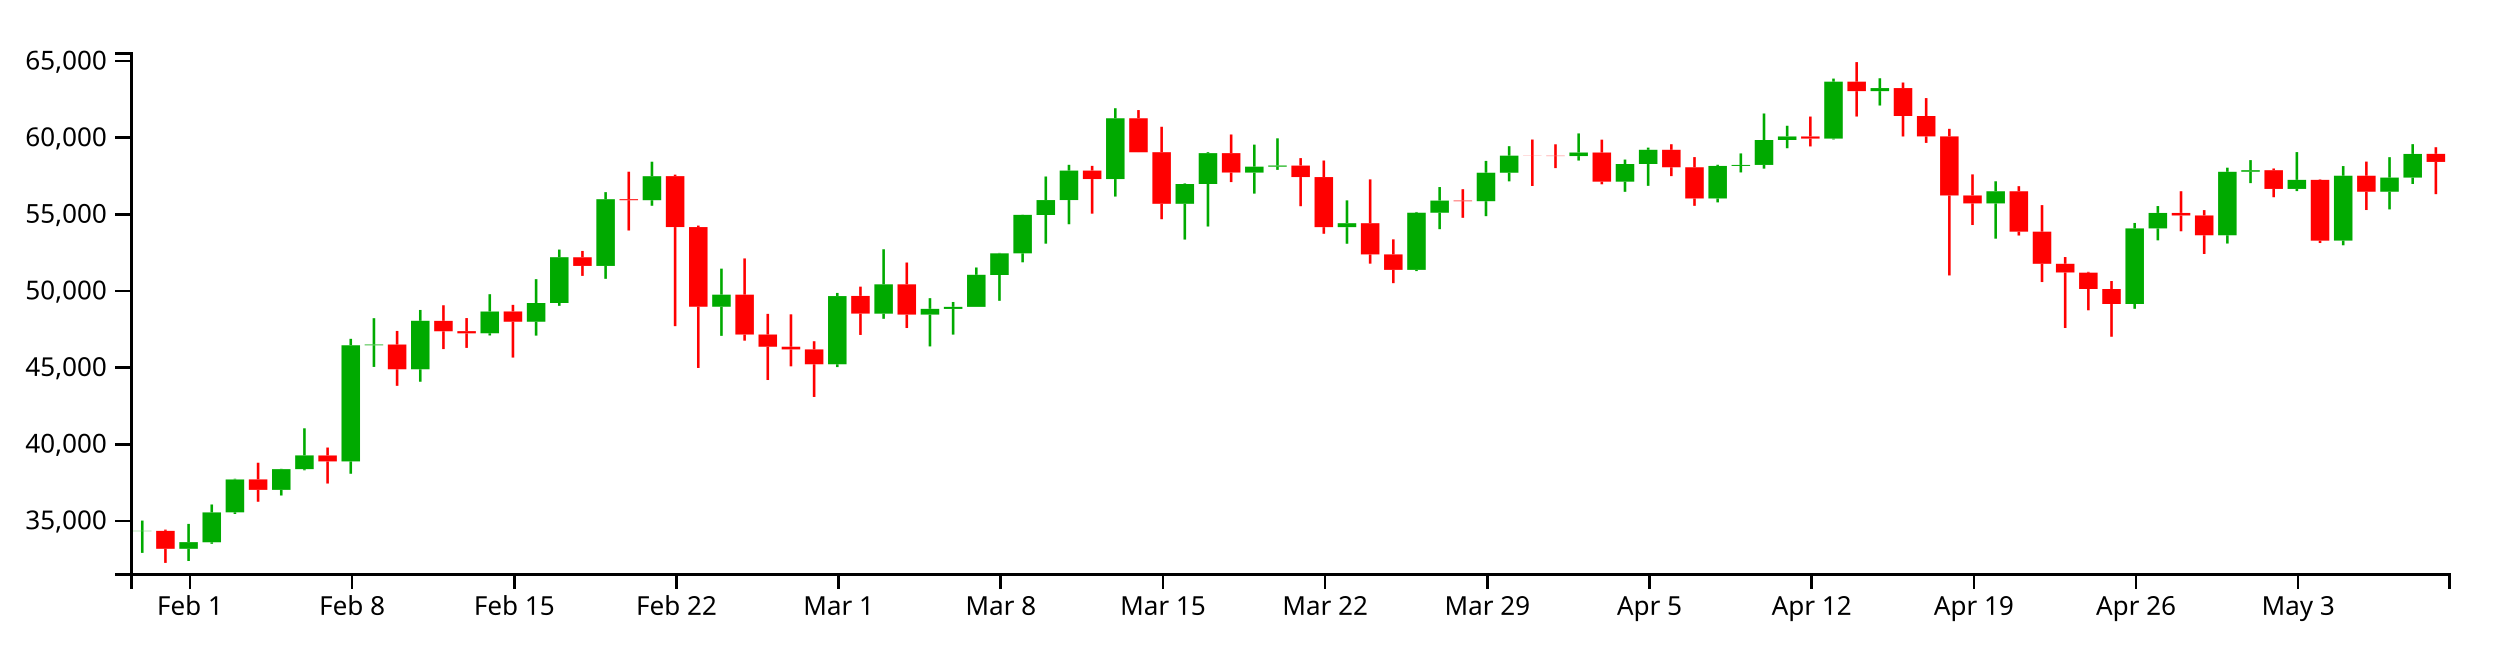
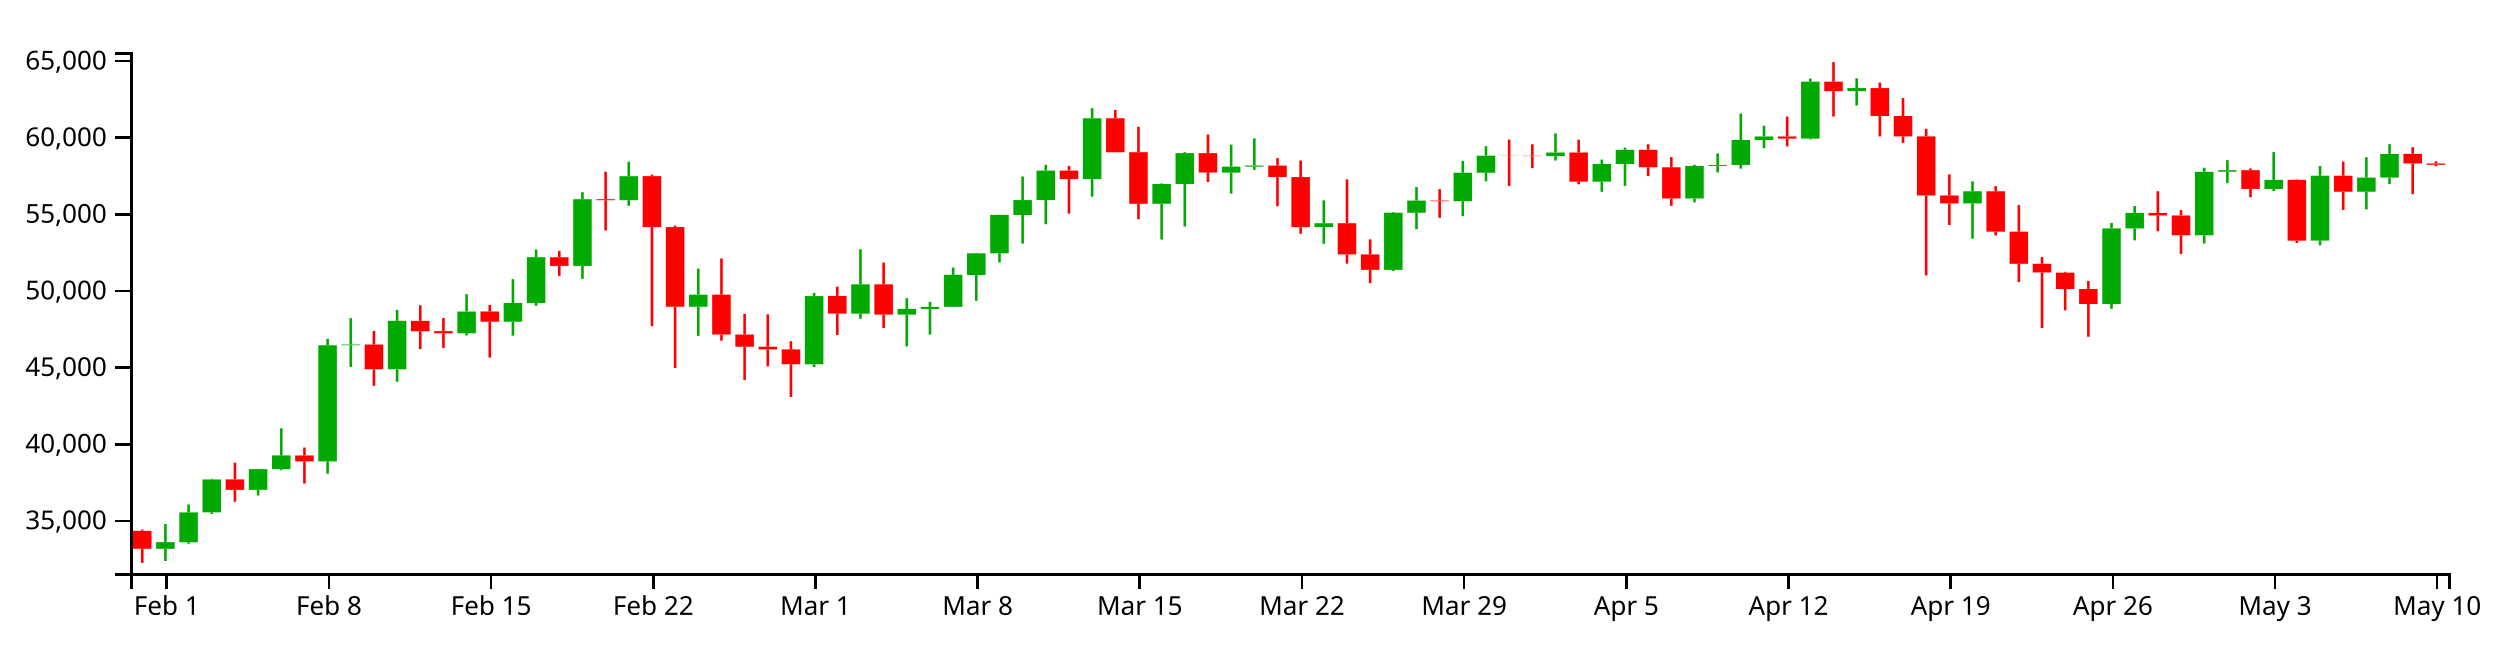
<svg xmlns="http://www.w3.org/2000/svg" version="1.1" width="960" height="250">
  <g transform="translate(50,20)">
    <style>.axis path,.axis line{fill:none;stroke:#000;shape-rendering:crispEdges;}path.candle{stroke:#000000;}path.candle.body{stroke-width:0;}path.candle.up{fill:#00AA00;stroke:#00AA00;}path.candle.down{fill:#FF0000;stroke:#FF0000;}</style>
    <g class="candlestick">
      <g class="data">
-         <path class="candle body up" d="M 1.068 183.947 l 7.117 0 L 8.185 183.849 l -7.117 0 L 1.068 183.947 M 18.86 190.733 l 7.117 0 L 25.978 188.183 l -7.117 0 L 18.86 190.733 M 27.757 188.237 l 7.117 0 L 34.874 176.768 l -7.117 0 L 27.757 188.237 M 36.653 176.73 l 7.117 0 L 43.77 164.102 l -7.117 0 L 36.653 176.73 M 54.446 168.116 l 7.117 0 L 61.563 160.151 l -7.117 0 L 54.446 168.116 M 63.343 160.157 l 7.117 0 L 70.46 154.875 l -7.117 0 L 63.343 160.157 M 81.136 157.177 l 7.117 0 L 88.253 112.58 l -7.117 0 L 81.136 157.177 M 90.032 112.58 l 7.117 0 L 97.149 112.312 l -7.117 0 L 90.032 112.58 M 107.825 121.802 l 7.117 0 L 114.942 103.197 l -7.117 0 L 107.825 121.802 M 134.514 107.979 l 7.117 0 L 141.631 99.618 l -7.117 0 L 134.514 107.979 M 152.307 103.541 l 7.117 0 L 159.424 96.348 l -7.117 0 L 152.307 103.541 M 161.204 96.348 l 7.117 0 L 168.321 78.777 l -7.117 0 L 161.204 96.348 M 178.996 82.114 l 7.117 0 L 186.114 56.498 l -7.117 0 L 178.996 82.114 M 196.789 56.879 l 7.117 0 L 203.906 47.656 l -7.117 0 L 196.789 56.879 M 223.479 97.775 l 7.117 0 L 230.596 93.155 l -7.117 0 L 223.479 97.775 M 267.961 119.881 l 7.117 0 L 275.078 93.679 l -7.117 0 L 267.961 119.881 M 285.754 100.449 l 7.117 0 L 292.871 89.194 l -7.117 0 L 285.754 100.449 M 303.547 100.816 l 7.117 0 L 310.664 98.594 l -7.117 0 L 303.547 100.816 M 312.443 98.623 l 7.117 0 L 319.56 97.827 l -7.117 0 L 312.443 98.623 M 321.339 97.827 l 7.117 0 L 328.457 85.531 l -7.117 0 L 321.339 97.827 M 330.236 85.606 l 7.117 0 L 337.353 77.273 l -7.117 0 L 330.236 85.606 M 339.132 77.273 l 7.117 0 L 346.25 62.508 l -7.117 0 L 339.132 77.273 M 348.029 62.566 l 7.117 0 L 355.146 56.818 l -7.117 0 L 348.029 62.566 M 356.925 56.818 l 7.117 0 L 364.042 45.511 l -7.117 0 L 356.925 56.818 M 374.718 48.756 l 7.117 0 L 381.835 25.415 l -7.117 0 L 374.718 48.756 M 401.407 58.267 l 7.117 0 L 408.525 50.644 l -7.117 0 L 401.407 58.267 M 410.304 50.644 l 7.117 0 L 417.421 38.804 l -7.117 0 L 410.304 50.644 M 428.097 46.289 l 7.117 0 L 435.214 44 l -7.117 0 L 428.097 46.289 M 436.993 44 l 7.117 0 L 444.11 43.574 l -7.117 0 L 436.993 44 M 463.683 67.223 l 7.117 0 L 470.8 65.707 l -7.117 0 L 463.683 67.223 M 490.372 83.637 l 7.117 0 L 497.489 61.678 l -7.117 0 L 490.372 83.637 M 499.268 61.678 l 7.117 0 L 506.385 57.02 l -7.117 0 L 499.268 61.678 M 517.061 57.253 l 7.117 0 L 524.178 46.321 l -7.117 0 L 517.061 57.253 M 525.958 46.321 l 7.117 0 L 533.075 39.783 l -7.117 0 L 525.958 46.321 M 552.647 39.937 l 7.117 0 L 559.764 38.586 l -7.117 0 L 552.647 39.937 M 570.44 49.755 l 7.117 0 L 577.557 42.987 l -7.117 0 L 570.44 49.755 M 579.336 42.987 l 7.117 0 L 586.453 37.527 l -7.117 0 L 579.336 42.987 M 606.026 56.218 l 7.117 0 L 613.143 43.72 l -7.117 0 L 606.026 56.218 M 614.922 43.72 l 7.117 0 L 622.039 43.337 l -7.117 0 L 614.922 43.72 M 623.818 43.337 l 7.117 0 L 630.936 33.766 l -7.117 0 L 623.818 43.337 M 632.715 33.766 l 7.117 0 L 639.832 32.394 l -7.117 0 L 632.715 33.766 M 650.508 33.232 l 7.117 0 L 657.625 11.372 l -7.117 0 L 650.508 33.232 M 668.301 14.993 l 7.117 0 L 675.418 13.814 l -7.117 0 L 668.301 14.993 M 712.783 58.103 l 7.117 0 L 719.9 53.444 l -7.117 0 L 712.783 58.103 M 766.162 96.741 l 7.117 0 L 773.279 67.705 l -7.117 0 L 766.162 96.741 M 775.058 67.705 l 7.117 0 L 782.175 61.758 l -7.117 0 L 775.058 67.705 M 801.747 70.331 l 7.117 0 L 808.864 45.975 l -7.117 0 L 801.747 70.331 M 810.644 45.958 l 7.117 0 L 817.761 45.351 l -7.117 0 L 810.644 45.958 M 828.437 52.542 l 7.117 0 L 835.554 49.064 l -7.117 0 L 828.437 52.542 M 846.23 72.39 l 7.117 0 L 853.347 47.494 l -7.117 0 L 846.23 72.39 M 864.022 53.628 l 7.117 0 L 871.14 48.208 l -7.117 0 L 864.022 53.628 M 872.919 48.204 l 7.117 0 L 880.036 39.104 l -7.117 0 L 872.919 48.204" />
-         <path class="candle body down" d="M 9.964 183.849 l 7.117 0 L 17.081 190.733 l -7.117 0 L 9.964 183.849 M 45.55 164.094 l 7.117 0 L 52.667 168.116 l -7.117 0 L 45.55 164.094 M 72.239 154.91 l 7.117 0 L 79.356 157.177 l -7.117 0 L 72.239 154.91 M 98.928 112.312 l 7.117 0 L 106.046 121.802 l -7.117 0 L 98.928 112.312 M 116.721 103.202 l 7.117 0 L 123.838 107.209 l -7.117 0 L 116.721 103.202 M 125.618 107.147 l 7.117 0 L 132.735 107.997 l -7.117 0 L 125.618 107.147 M 143.411 99.602 l 7.117 0 L 150.528 103.541 l -7.117 0 L 143.411 99.602 M 170.1 78.789 l 7.117 0 L 177.217 82.114 l -7.117 0 L 170.1 78.789 M 187.893 56.498 l 7.117 0 L 195.01 56.879 l -7.117 0 L 187.893 56.498 M 205.686 47.634 l 7.117 0 L 212.803 67.197 l -7.117 0 L 205.686 47.634 M 214.582 67.197 l 7.117 0 L 221.699 97.775 l -7.117 0 L 214.582 67.197 M 232.375 93.155 l 7.117 0 L 239.492 108.468 l -7.117 0 L 232.375 93.155 M 241.271 108.468 l 7.117 0 L 248.389 113.157 l -7.117 0 L 241.271 108.468 M 250.168 113.157 l 7.117 0 L 257.285 114.16 l -7.117 0 L 250.168 113.157 M 259.064 114.176 l 7.117 0 L 266.182 119.872 l -7.117 0 L 259.064 114.176 M 276.857 93.628 l 7.117 0 L 283.974 100.425 l -7.117 0 L 276.857 93.628 M 294.65 89.194 l 7.117 0 L 301.767 100.816 l -7.117 0 L 294.65 89.194 M 365.822 45.511 l 7.117 0 L 372.939 48.756 l -7.117 0 L 365.822 45.511 M 383.615 25.415 l 7.117 0 L 390.732 38.478 l -7.117 0 L 383.615 25.415 M 392.511 38.433 l 7.117 0 L 399.628 58.267 l -7.117 0 L 392.511 38.433 M 419.2 38.804 l 7.117 0 L 426.317 46.246 l -7.117 0 L 419.2 38.804 M 445.89 43.588 l 7.117 0 L 453.007 47.992 l -7.117 0 L 445.89 43.588 M 454.786 47.992 l 7.117 0 L 461.903 67.223 l -7.117 0 L 454.786 47.992 M 472.579 65.696 l 7.117 0 L 479.696 77.694 l -7.117 0 L 472.579 65.696 M 481.475 77.694 l 7.117 0 L 488.593 83.637 l -7.117 0 L 481.475 77.694 M 508.165 57.02 l 7.117 0 L 515.282 57.253 l -7.117 0 L 508.165 57.02 M 534.854 39.783 l 7.117 0 L 541.971 39.819 l -7.117 0 L 534.854 39.783 M 543.75 39.825 l 7.117 0 L 550.868 39.937 l -7.117 0 L 543.75 39.825 M 561.543 38.586 l 7.117 0 L 568.661 49.755 l -7.117 0 L 561.543 38.586 M 588.233 37.527 l 7.117 0 L 595.35 44.228 l -7.117 0 L 588.233 37.527 M 597.129 44.235 l 7.117 0 L 604.246 56.218 l -7.117 0 L 597.129 44.235 M 641.611 32.415 l 7.117 0 L 648.729 33.232 l -7.117 0 L 641.611 32.415 M 659.404 11.372 l 7.117 0 L 666.521 14.993 l -7.117 0 L 659.404 11.372 M 677.197 13.821 l 7.117 0 L 684.314 24.554 l -7.117 0 L 677.197 13.821 M 686.094 24.554 l 7.117 0 L 693.211 32.369 l -7.117 0 L 686.094 24.554 M 694.99 32.369 l 7.117 0 L 702.107 55.062 l -7.117 0 L 694.99 32.369 M 703.886 55.062 l 7.117 0 L 711.004 58.103 l -7.117 0 L 703.886 55.062 M 721.679 53.444 l 7.117 0 L 728.796 68.962 l -7.117 0 L 721.679 53.444 M 730.576 68.962 l 7.117 0 L 737.693 81.299 l -7.117 0 L 730.576 68.962 M 739.472 81.299 l 7.117 0 L 746.589 84.629 l -7.117 0 L 739.472 81.299 M 748.369 84.715 l 7.117 0 L 755.486 90.968 l -7.117 0 L 748.369 84.715 M 757.265 90.968 l 7.117 0 L 764.382 96.741 l -7.117 0 L 757.265 90.968 M 783.954 61.758 l 7.117 0 L 791.072 62.733 l -7.117 0 L 783.954 61.758 M 792.851 62.733 l 7.117 0 L 799.968 70.331 l -7.117 0 L 792.851 62.733 M 819.54 45.369 l 7.117 0 L 826.657 52.542 l -7.117 0 L 819.54 45.369 M 837.333 49.064 l 7.117 0 L 844.45 72.42 l -7.117 0 L 837.333 49.064 M 855.126 47.494 l 7.117 0 L 862.243 53.628 l -7.117 0 L 855.126 47.494 M 881.815 39.077 l 7.117 0 L 888.932 42.17 l -7.117 0 L 881.815 39.077" />
+         <path class="candle body up" d="M 9.964 190.733 l 7.117 0 L 17.081 188.183 l -7.117 0 L 9.964 190.733 M 18.86 188.237 l 7.117 0 L 25.978 176.768 l -7.117 0 L 18.86 188.237 M 27.757 176.73 l 7.117 0 L 34.874 164.102 l -7.117 0 L 27.757 176.73 M 45.55 168.116 l 7.117 0 L 52.667 160.151 l -7.117 0 L 45.55 168.116 M 54.446 160.157 l 7.117 0 L 61.563 154.875 l -7.117 0 L 54.446 160.157 M 72.239 157.177 l 7.117 0 L 79.356 112.58 l -7.117 0 L 72.239 157.177 M 81.136 112.58 l 7.117 0 L 88.253 112.312 l -7.117 0 L 81.136 112.58 M 98.928 121.802 l 7.117 0 L 106.046 103.197 l -7.117 0 L 98.928 121.802 M 125.618 107.979 l 7.117 0 L 132.735 99.618 l -7.117 0 L 125.618 107.979 M 143.411 103.541 l 7.117 0 L 150.528 96.348 l -7.117 0 L 143.411 103.541 M 152.307 96.348 l 7.117 0 L 159.424 78.777 l -7.117 0 L 152.307 96.348 M 170.1 82.114 l 7.117 0 L 177.217 56.498 l -7.117 0 L 170.1 82.114 M 187.893 56.879 l 7.117 0 L 195.01 47.656 l -7.117 0 L 187.893 56.879 M 214.582 97.775 l 7.117 0 L 221.699 93.155 l -7.117 0 L 214.582 97.775 M 259.064 119.881 l 7.117 0 L 266.182 93.679 l -7.117 0 L 259.064 119.881 M 276.857 100.449 l 7.117 0 L 283.974 89.194 l -7.117 0 L 276.857 100.449 M 294.65 100.816 l 7.117 0 L 301.767 98.594 l -7.117 0 L 294.65 100.816 M 303.547 98.623 l 7.117 0 L 310.664 97.827 l -7.117 0 L 303.547 98.623 M 312.443 97.827 l 7.117 0 L 319.56 85.531 l -7.117 0 L 312.443 97.827 M 321.339 85.606 l 7.117 0 L 328.457 77.273 l -7.117 0 L 321.339 85.606 M 330.236 77.273 l 7.117 0 L 337.353 62.508 l -7.117 0 L 330.236 77.273 M 339.132 62.566 l 7.117 0 L 346.25 56.818 l -7.117 0 L 339.132 62.566 M 348.029 56.818 l 7.117 0 L 355.146 45.511 l -7.117 0 L 348.029 56.818 M 365.822 48.756 l 7.117 0 L 372.939 25.415 l -7.117 0 L 365.822 48.756 M 392.511 58.267 l 7.117 0 L 399.628 50.644 l -7.117 0 L 392.511 58.267 M 401.407 50.644 l 7.117 0 L 408.525 38.804 l -7.117 0 L 401.407 50.644 M 419.2 46.289 l 7.117 0 L 426.317 44 l -7.117 0 L 419.2 46.289 M 428.097 44 l 7.117 0 L 435.214 43.574 l -7.117 0 L 428.097 44 M 454.786 67.223 l 7.117 0 L 461.903 65.707 l -7.117 0 L 454.786 67.223 M 481.475 83.637 l 7.117 0 L 488.593 61.678 l -7.117 0 L 481.475 83.637 M 490.372 61.678 l 7.117 0 L 497.489 57.02 l -7.117 0 L 490.372 61.678 M 508.165 57.253 l 7.117 0 L 515.282 46.321 l -7.117 0 L 508.165 57.253 M 517.061 46.321 l 7.117 0 L 524.178 39.783 l -7.117 0 L 517.061 46.321 M 543.75 39.937 l 7.117 0 L 550.868 38.586 l -7.117 0 L 543.75 39.937 M 561.543 49.755 l 7.117 0 L 568.661 42.987 l -7.117 0 L 561.543 49.755 M 570.44 42.987 l 7.117 0 L 577.557 37.527 l -7.117 0 L 570.44 42.987 M 597.129 56.218 l 7.117 0 L 604.246 43.72 l -7.117 0 L 597.129 56.218 M 606.026 43.72 l 7.117 0 L 613.143 43.337 l -7.117 0 L 606.026 43.72 M 614.922 43.337 l 7.117 0 L 622.039 33.766 l -7.117 0 L 614.922 43.337 M 623.818 33.766 l 7.117 0 L 630.936 32.394 l -7.117 0 L 623.818 33.766 M 641.611 33.232 l 7.117 0 L 648.729 11.372 l -7.117 0 L 641.611 33.232 M 659.404 14.993 l 7.117 0 L 666.521 13.814 l -7.117 0 L 659.404 14.993 M 703.886 58.103 l 7.117 0 L 711.004 53.444 l -7.117 0 L 703.886 58.103 M 757.265 96.741 l 7.117 0 L 764.382 67.705 l -7.117 0 L 757.265 96.741 M 766.162 67.705 l 7.117 0 L 773.279 61.758 l -7.117 0 L 766.162 67.705 M 792.851 70.331 l 7.117 0 L 799.968 45.975 l -7.117 0 L 792.851 70.331 M 801.747 45.958 l 7.117 0 L 808.864 45.351 l -7.117 0 L 801.747 45.958 M 819.54 52.542 l 7.117 0 L 826.657 49.064 l -7.117 0 L 819.54 52.542 M 837.333 72.39 l 7.117 0 L 844.45 47.494 l -7.117 0 L 837.333 72.39 M 855.126 53.628 l 7.117 0 L 862.243 48.208 l -7.117 0 L 855.126 53.628 M 864.022 48.204 l 7.117 0 L 871.14 39.104 l -7.117 0 L 864.022 48.204" />
+         <path class="candle body down" d="M 1.068 183.849 l 7.117 0 L 8.185 190.733 l -7.117 0 L 1.068 183.849 M 36.653 164.094 l 7.117 0 L 43.77 168.116 l -7.117 0 L 36.653 164.094 M 63.343 154.91 l 7.117 0 L 70.46 157.177 l -7.117 0 L 63.343 154.91 M 90.032 112.312 l 7.117 0 L 97.149 121.802 l -7.117 0 L 90.032 112.312 M 107.825 103.202 l 7.117 0 L 114.942 107.209 l -7.117 0 L 107.825 103.202 M 116.721 107.147 l 7.117 0 L 123.838 107.997 l -7.117 0 L 116.721 107.147 M 134.514 99.602 l 7.117 0 L 141.631 103.541 l -7.117 0 L 134.514 99.602 M 161.204 78.789 l 7.117 0 L 168.321 82.114 l -7.117 0 L 161.204 78.789 M 178.996 56.498 l 7.117 0 L 186.114 56.879 l -7.117 0 L 178.996 56.498 M 196.789 47.634 l 7.117 0 L 203.906 67.197 l -7.117 0 L 196.789 47.634 M 205.686 67.197 l 7.117 0 L 212.803 97.775 l -7.117 0 L 205.686 67.197 M 223.479 93.155 l 7.117 0 L 230.596 108.468 l -7.117 0 L 223.479 93.155 M 232.375 108.468 l 7.117 0 L 239.492 113.157 l -7.117 0 L 232.375 108.468 M 241.271 113.157 l 7.117 0 L 248.389 114.16 l -7.117 0 L 241.271 113.157 M 250.168 114.176 l 7.117 0 L 257.285 119.872 l -7.117 0 L 250.168 114.176 M 267.961 93.628 l 7.117 0 L 275.078 100.425 l -7.117 0 L 267.961 93.628 M 285.754 89.194 l 7.117 0 L 292.871 100.816 l -7.117 0 L 285.754 89.194 M 356.925 45.511 l 7.117 0 L 364.042 48.756 l -7.117 0 L 356.925 45.511 M 374.718 25.415 l 7.117 0 L 381.835 38.478 l -7.117 0 L 374.718 25.415 M 383.615 38.433 l 7.117 0 L 390.732 58.267 l -7.117 0 L 383.615 38.433 M 410.304 38.804 l 7.117 0 L 417.421 46.246 l -7.117 0 L 410.304 38.804 M 436.993 43.588 l 7.117 0 L 444.11 47.992 l -7.117 0 L 436.993 43.588 M 445.89 47.992 l 7.117 0 L 453.007 67.223 l -7.117 0 L 445.89 47.992 M 463.683 65.696 l 7.117 0 L 470.8 77.694 l -7.117 0 L 463.683 65.696 M 472.579 77.694 l 7.117 0 L 479.696 83.637 l -7.117 0 L 472.579 77.694 M 499.268 57.02 l 7.117 0 L 506.385 57.253 l -7.117 0 L 499.268 57.02 M 525.958 39.783 l 7.117 0 L 533.075 39.819 l -7.117 0 L 525.958 39.783 M 534.854 39.825 l 7.117 0 L 541.971 39.937 l -7.117 0 L 534.854 39.825 M 552.647 38.586 l 7.117 0 L 559.764 49.755 l -7.117 0 L 552.647 38.586 M 579.336 37.527 l 7.117 0 L 586.453 44.228 l -7.117 0 L 579.336 37.527 M 588.233 44.235 l 7.117 0 L 595.35 56.218 l -7.117 0 L 588.233 44.235 M 632.715 32.415 l 7.117 0 L 639.832 33.232 l -7.117 0 L 632.715 32.415 M 650.508 11.372 l 7.117 0 L 657.625 14.993 l -7.117 0 L 650.508 11.372 M 668.301 13.821 l 7.117 0 L 675.418 24.554 l -7.117 0 L 668.301 13.821 M 677.197 24.554 l 7.117 0 L 684.314 32.369 l -7.117 0 L 677.197 24.554 M 686.094 32.369 l 7.117 0 L 693.211 55.062 l -7.117 0 L 686.094 32.369 M 694.99 55.062 l 7.117 0 L 702.107 58.103 l -7.117 0 L 694.99 55.062 M 712.783 53.444 l 7.117 0 L 719.9 68.962 l -7.117 0 L 712.783 53.444 M 721.679 68.962 l 7.117 0 L 728.796 81.299 l -7.117 0 L 721.679 68.962 M 730.576 81.299 l 7.117 0 L 737.693 84.629 l -7.117 0 L 730.576 81.299 M 739.472 84.715 l 7.117 0 L 746.589 90.968 l -7.117 0 L 739.472 84.715 M 748.369 90.968 l 7.117 0 L 755.486 96.741 l -7.117 0 L 748.369 90.968 M 775.058 61.758 l 7.117 0 L 782.175 62.733 l -7.117 0 L 775.058 61.758 M 783.954 62.733 l 7.117 0 L 791.072 70.331 l -7.117 0 L 783.954 62.733 M 810.644 45.369 l 7.117 0 L 817.761 52.542 l -7.117 0 L 810.644 45.369 M 828.437 49.064 l 7.117 0 L 835.554 72.42 l -7.117 0 L 828.437 49.064 M 846.23 47.494 l 7.117 0 L 853.347 53.628 l -7.117 0 L 846.23 47.494 M 872.919 39.077 l 7.117 0 L 880.036 42.759 l -7.117 0 L 872.919 39.077 M 881.815 42.759 l 7.117 0 L 888.932 43.286 l -7.117 0 L 881.815 42.759" />
        <path class="candle body equal" />
-         <path class="candle wick up" d="M 4.626 179.906 L 4.626 183.849 M 4.626 183.947 L 4.626 192.31 M 22.419 181.175 L 22.419 188.183 M 22.419 190.733 L 22.419 195.421 M 31.315 173.72 L 31.315 176.768 M 31.315 188.237 L 31.315 188.82 M 40.212 163.844 L 40.212 164.102 M 40.212 176.73 L 40.212 177.379 M 58.005 160.034 L 58.005 160.151 M 58.005 168.116 L 58.005 170.273 M 66.901 144.468 L 66.901 154.875 M 66.901 160.157 L 66.901 160.588 M 84.694 110.111 L 84.694 112.58 M 84.694 157.177 L 84.694 161.924 M 93.591 102.181 L 93.591 112.312 M 93.591 112.58 L 93.591 120.899 M 111.383 99.023 L 111.383 103.197 M 111.383 121.802 L 111.383 126.589 M 138.073 92.971 L 138.073 99.618 M 138.073 107.979 L 138.073 108.818 M 155.866 87.194 L 155.866 96.348 M 155.866 103.541 L 155.866 108.88 M 164.762 75.84 L 164.762 78.777 M 164.762 96.348 L 164.762 97.445 M 182.555 53.779 L 182.555 56.498 M 182.555 82.114 L 182.555 87.07 M 200.348 42.1 L 200.348 47.656 M 200.348 56.879 L 200.348 59.018 M 227.037 83.159 L 227.037 93.155 M 227.037 97.775 L 227.037 108.968 M 271.519 92.485 L 271.519 93.679 M 271.519 119.881 L 271.519 120.961 M 289.312 75.715 L 289.312 89.194 M 289.312 100.449 L 289.312 102.425 M 307.105 94.492 L 307.105 98.594 M 307.105 100.816 L 307.105 113.021 M 316.002 95.957 L 316.002 97.827 M 316.002 98.623 L 316.002 108.49 M 324.898 82.717 L 324.898 85.531 M 324.898 97.827 L 324.898 97.827 M 333.794 77.111 L 333.794 77.273 M 333.794 85.606 L 333.794 95.517 M 342.691 62.446 L 342.691 62.508 M 342.691 77.273 L 342.691 80.72 M 351.587 47.779 L 351.587 56.818 M 351.587 62.566 L 351.587 73.567 M 360.484 43.293 L 360.484 45.511 M 360.484 56.818 L 360.484 66.107 M 378.277 21.557 L 378.277 25.415 M 378.277 48.756 L 378.277 55.484 M 404.966 50.423 L 404.966 50.644 M 404.966 58.267 L 404.966 72 M 413.862 38.441 L 413.862 38.804 M 413.862 50.644 L 413.862 66.985 M 431.655 35.538 L 431.655 44 M 431.655 46.289 L 431.655 54.351 M 440.552 33.114 L 440.552 43.574 M 440.552 44 L 440.552 45.234 M 467.241 56.939 L 467.241 65.707 M 467.241 67.223 L 467.241 73.597 M 493.93 61.396 L 493.93 61.678 M 493.93 83.637 L 493.93 84.102 M 502.827 51.823 L 502.827 57.02 M 502.827 61.678 L 502.827 68.007 M 520.62 41.788 L 520.62 46.321 M 520.62 57.253 L 520.62 63.005 M 529.516 36.127 L 529.516 39.783 M 529.516 46.321 L 529.516 49.64 M 556.206 31.231 L 556.206 38.586 M 556.206 39.937 L 556.206 41.654 M 573.998 41.276 L 573.998 42.987 M 573.998 49.755 L 573.998 53.661 M 582.895 36.691 L 582.895 37.527 M 582.895 42.987 L 582.895 51.368 M 609.584 43.274 L 609.584 43.72 M 609.584 56.218 L 609.584 57.71 M 618.481 38.91 L 618.481 43.337 M 618.481 43.72 L 618.481 46.212 M 627.377 23.582 L 627.377 33.766 M 627.377 43.337 L 627.377 44.764 M 636.273 28.295 L 636.273 32.394 M 636.273 33.766 L 636.273 36.924 M 654.066 10.179 L 654.066 11.372 M 654.066 33.232 L 654.066 33.554 M 671.859 10.048 L 671.859 13.814 M 671.859 14.993 L 671.859 20.522 M 716.341 49.612 L 716.341 53.444 M 716.341 58.103 L 716.341 71.655 M 769.72 65.614 L 769.72 67.705 M 769.72 96.741 L 769.72 98.584 M 778.617 59.122 L 778.617 61.758 M 778.617 67.705 L 778.617 72.291 M 805.306 44.394 L 805.306 45.975 M 805.306 70.331 L 805.306 73.52 M 814.202 41.481 L 814.202 45.351 M 814.202 45.958 L 814.202 50.318 M 831.995 38.401 L 831.995 49.064 M 831.995 52.542 L 831.995 53.385 M 849.788 43.765 L 849.788 47.494 M 849.788 72.39 L 849.788 74.185 M 867.581 40.351 L 867.581 48.208 M 867.581 53.628 L 867.581 60.407 M 876.477 35.35 L 876.477 39.104 M 876.477 48.204 L 876.477 50.649" style="stroke-width: 1px;" />
-         <path class="candle wick down" d="M 13.523 183.379 L 13.523 183.849 M 13.523 190.733 L 13.523 196.154 M 49.108 157.692 L 49.108 164.094 M 49.108 168.116 L 49.108 172.674 M 75.798 151.856 L 75.798 154.91 M 75.798 157.177 L 75.798 165.678 M 102.487 107.078 L 102.487 112.312 M 102.487 121.802 L 102.487 128.161 M 120.28 97.217 L 120.28 103.202 M 120.28 107.209 L 120.28 114.05 M 129.176 102.135 L 129.176 107.147 M 129.176 107.997 L 129.176 113.594 M 146.969 97.069 L 146.969 99.602 M 146.969 103.541 L 146.969 117.311 M 173.659 76.362 L 173.659 78.789 M 173.659 82.114 L 173.659 85.942 M 191.451 45.939 L 191.451 56.498 M 191.451 56.879 L 191.451 68.513 M 209.244 47.068 L 209.244 47.634 M 209.244 67.197 L 209.244 105.242 M 218.141 66.632 L 218.141 67.197 M 218.141 97.775 L 218.141 121.302 M 235.934 79.235 L 235.934 93.155 M 235.934 108.468 L 235.934 110.818 M 244.83 100.522 L 244.83 108.468 M 244.83 113.157 L 244.83 125.926 M 253.727 100.699 L 253.727 113.157 M 253.727 114.16 L 253.727 120.67 M 262.623 111.029 L 262.623 114.176 M 262.623 119.872 L 262.623 132.438 M 280.416 90.072 L 280.416 93.628 M 280.416 100.425 L 280.416 108.622 M 298.209 80.812 L 298.209 89.194 M 298.209 100.816 L 298.209 105.96 M 369.38 43.696 L 369.38 45.511 M 369.38 48.756 L 369.38 62.047 M 387.173 22.259 L 387.173 25.415 M 387.173 38.478 L 387.173 38.487 M 396.07 28.681 L 396.07 38.433 M 396.07 58.267 L 396.07 64.182 M 422.759 31.643 L 422.759 38.804 M 422.759 46.246 L 422.759 49.925 M 449.448 40.71 L 449.448 43.588 M 449.448 47.992 L 449.448 59.18 M 458.345 41.642 L 458.345 47.992 M 458.345 67.223 L 458.345 69.772 M 476.138 48.883 L 476.138 65.696 M 476.138 77.694 L 476.138 81.246 M 485.034 71.908 L 485.034 77.694 M 485.034 83.637 L 485.034 88.733 M 511.723 52.651 L 511.723 57.02 M 511.723 57.253 L 511.723 63.642 M 538.413 33.585 L 538.413 39.783 M 538.413 39.819 L 538.413 51.419 M 547.309 35.409 L 547.309 39.825 M 547.309 39.937 L 547.309 44.556 M 565.102 33.633 L 565.102 38.586 M 565.102 49.755 L 565.102 50.766 M 591.791 35.378 L 591.791 37.527 M 591.791 44.228 L 591.791 47.63 M 600.688 40.322 L 600.688 44.235 M 600.688 56.218 L 600.688 59.045 M 645.17 24.758 L 645.17 32.415 M 645.17 33.232 L 645.17 36.229 M 662.963 3.846 L 662.963 11.372 M 662.963 14.993 L 662.963 24.753 M 680.756 11.692 L 680.756 13.821 M 680.756 24.554 L 680.756 32.408 M 689.652 17.662 L 689.652 24.554 M 689.652 32.369 L 689.652 34.874 M 698.549 29.472 L 698.549 32.369 M 698.549 55.062 L 698.549 85.769 M 707.445 46.96 L 707.445 55.062 M 707.445 58.103 L 707.445 66.409 M 725.238 51.485 L 725.238 53.444 M 725.238 68.962 L 725.238 70.443 M 734.134 58.76 L 734.134 68.962 M 734.134 81.299 L 734.134 88.307 M 743.031 78.705 L 743.031 81.299 M 743.031 84.629 L 743.031 105.96 M 751.927 84.387 L 751.927 84.715 M 751.927 90.968 L 751.927 99.151 M 760.824 87.908 L 760.824 90.968 M 760.824 96.741 L 760.824 109.314 M 787.513 53.426 L 787.513 61.758 M 787.513 62.733 L 787.513 68.812 M 796.409 60.676 L 796.409 62.733 M 796.409 70.331 L 796.409 77.534 M 823.099 44.7 L 823.099 45.369 M 823.099 52.542 L 823.099 55.737 M 840.892 48.883 L 840.892 49.064 M 840.892 72.42 L 840.892 73.322 M 858.685 42.058 L 858.685 47.494 M 858.685 53.628 L 858.685 60.652 M 885.374 36.527 L 885.374 39.077 M 885.374 42.17 L 885.374 54.558" style="stroke-width: 1px;" />
+         <path class="candle wick up" d="M 13.523 181.175 L 13.523 188.183 M 13.523 190.733 L 13.523 195.421 M 22.419 173.72 L 22.419 176.768 M 22.419 188.237 L 22.419 188.82 M 31.315 163.844 L 31.315 164.102 M 31.315 176.73 L 31.315 177.379 M 49.108 160.034 L 49.108 160.151 M 49.108 168.116 L 49.108 170.273 M 58.005 144.468 L 58.005 154.875 M 58.005 160.157 L 58.005 160.588 M 75.798 110.111 L 75.798 112.58 M 75.798 157.177 L 75.798 161.924 M 84.694 102.181 L 84.694 112.312 M 84.694 112.58 L 84.694 120.899 M 102.487 99.023 L 102.487 103.197 M 102.487 121.802 L 102.487 126.589 M 129.176 92.971 L 129.176 99.618 M 129.176 107.979 L 129.176 108.818 M 146.969 87.194 L 146.969 96.348 M 146.969 103.541 L 146.969 108.88 M 155.866 75.84 L 155.866 78.777 M 155.866 96.348 L 155.866 97.445 M 173.659 53.779 L 173.659 56.498 M 173.659 82.114 L 173.659 87.07 M 191.451 42.1 L 191.451 47.656 M 191.451 56.879 L 191.451 59.018 M 218.141 83.159 L 218.141 93.155 M 218.141 97.775 L 218.141 108.968 M 262.623 92.485 L 262.623 93.679 M 262.623 119.881 L 262.623 120.961 M 280.416 75.715 L 280.416 89.194 M 280.416 100.449 L 280.416 102.425 M 298.209 94.492 L 298.209 98.594 M 298.209 100.816 L 298.209 113.021 M 307.105 95.957 L 307.105 97.827 M 307.105 98.623 L 307.105 108.49 M 316.002 82.717 L 316.002 85.531 M 316.002 97.827 L 316.002 97.827 M 324.898 77.111 L 324.898 77.273 M 324.898 85.606 L 324.898 95.517 M 333.794 62.446 L 333.794 62.508 M 333.794 77.273 L 333.794 80.72 M 342.691 47.779 L 342.691 56.818 M 342.691 62.566 L 342.691 73.567 M 351.587 43.293 L 351.587 45.511 M 351.587 56.818 L 351.587 66.107 M 369.38 21.557 L 369.38 25.415 M 369.38 48.756 L 369.38 55.484 M 396.07 50.423 L 396.07 50.644 M 396.07 58.267 L 396.07 72 M 404.966 38.441 L 404.966 38.804 M 404.966 50.644 L 404.966 66.985 M 422.759 35.538 L 422.759 44 M 422.759 46.289 L 422.759 54.351 M 431.655 33.114 L 431.655 43.574 M 431.655 44 L 431.655 45.234 M 458.345 56.939 L 458.345 65.707 M 458.345 67.223 L 458.345 73.597 M 485.034 61.396 L 485.034 61.678 M 485.034 83.637 L 485.034 84.102 M 493.93 51.823 L 493.93 57.02 M 493.93 61.678 L 493.93 68.007 M 511.723 41.788 L 511.723 46.321 M 511.723 57.253 L 511.723 63.005 M 520.62 36.127 L 520.62 39.783 M 520.62 46.321 L 520.62 49.64 M 547.309 31.231 L 547.309 38.586 M 547.309 39.937 L 547.309 41.654 M 565.102 41.276 L 565.102 42.987 M 565.102 49.755 L 565.102 53.661 M 573.998 36.691 L 573.998 37.527 M 573.998 42.987 L 573.998 51.368 M 600.688 43.274 L 600.688 43.72 M 600.688 56.218 L 600.688 57.71 M 609.584 38.91 L 609.584 43.337 M 609.584 43.72 L 609.584 46.212 M 618.481 23.582 L 618.481 33.766 M 618.481 43.337 L 618.481 44.764 M 627.377 28.295 L 627.377 32.394 M 627.377 33.766 L 627.377 36.924 M 645.17 10.179 L 645.17 11.372 M 645.17 33.232 L 645.17 33.554 M 662.963 10.048 L 662.963 13.814 M 662.963 14.993 L 662.963 20.522 M 707.445 49.612 L 707.445 53.444 M 707.445 58.103 L 707.445 71.655 M 760.824 65.614 L 760.824 67.705 M 760.824 96.741 L 760.824 98.584 M 769.72 59.122 L 769.72 61.758 M 769.72 67.705 L 769.72 72.291 M 796.409 44.394 L 796.409 45.975 M 796.409 70.331 L 796.409 73.52 M 805.306 41.481 L 805.306 45.351 M 805.306 45.958 L 805.306 50.318 M 823.099 38.401 L 823.099 49.064 M 823.099 52.542 L 823.099 53.385 M 840.892 43.765 L 840.892 47.494 M 840.892 72.39 L 840.892 74.185 M 858.685 40.351 L 858.685 48.208 M 858.685 53.628 L 858.685 60.407 M 867.581 35.35 L 867.581 39.104 M 867.581 48.204 L 867.581 50.649" style="stroke-width: 1px;" />
+         <path class="candle wick down" d="M 4.626 183.379 L 4.626 183.849 M 4.626 190.733 L 4.626 196.154 M 40.212 157.692 L 40.212 164.094 M 40.212 168.116 L 40.212 172.674 M 66.901 151.856 L 66.901 154.91 M 66.901 157.177 L 66.901 165.678 M 93.591 107.078 L 93.591 112.312 M 93.591 121.802 L 93.591 128.161 M 111.383 97.217 L 111.383 103.202 M 111.383 107.209 L 111.383 114.05 M 120.28 102.135 L 120.28 107.147 M 120.28 107.997 L 120.28 113.594 M 138.073 97.069 L 138.073 99.602 M 138.073 103.541 L 138.073 117.311 M 164.762 76.362 L 164.762 78.789 M 164.762 82.114 L 164.762 85.942 M 182.555 45.939 L 182.555 56.498 M 182.555 56.879 L 182.555 68.513 M 200.348 47.068 L 200.348 47.634 M 200.348 67.197 L 200.348 105.242 M 209.244 66.632 L 209.244 67.197 M 209.244 97.775 L 209.244 121.302 M 227.037 79.235 L 227.037 93.155 M 227.037 108.468 L 227.037 110.818 M 235.934 100.522 L 235.934 108.468 M 235.934 113.157 L 235.934 125.926 M 244.83 100.699 L 244.83 113.157 M 244.83 114.16 L 244.83 120.67 M 253.727 111.029 L 253.727 114.176 M 253.727 119.872 L 253.727 132.438 M 271.519 90.072 L 271.519 93.628 M 271.519 100.425 L 271.519 108.622 M 289.312 80.812 L 289.312 89.194 M 289.312 100.816 L 289.312 105.96 M 360.484 43.696 L 360.484 45.511 M 360.484 48.756 L 360.484 62.047 M 378.277 22.259 L 378.277 25.415 M 378.277 38.478 L 378.277 38.487 M 387.173 28.681 L 387.173 38.433 M 387.173 58.267 L 387.173 64.182 M 413.862 31.643 L 413.862 38.804 M 413.862 46.246 L 413.862 49.925 M 440.552 40.71 L 440.552 43.588 M 440.552 47.992 L 440.552 59.18 M 449.448 41.642 L 449.448 47.992 M 449.448 67.223 L 449.448 69.772 M 467.241 48.883 L 467.241 65.696 M 467.241 77.694 L 467.241 81.246 M 476.138 71.908 L 476.138 77.694 M 476.138 83.637 L 476.138 88.733 M 502.827 52.651 L 502.827 57.02 M 502.827 57.253 L 502.827 63.642 M 529.516 33.585 L 529.516 39.783 M 529.516 39.819 L 529.516 51.419 M 538.413 35.409 L 538.413 39.825 M 538.413 39.937 L 538.413 44.556 M 556.206 33.633 L 556.206 38.586 M 556.206 49.755 L 556.206 50.766 M 582.895 35.378 L 582.895 37.527 M 582.895 44.228 L 582.895 47.63 M 591.791 40.322 L 591.791 44.235 M 591.791 56.218 L 591.791 59.045 M 636.273 24.758 L 636.273 32.415 M 636.273 33.232 L 636.273 36.229 M 654.066 3.846 L 654.066 11.372 M 654.066 14.993 L 654.066 24.753 M 671.859 11.692 L 671.859 13.821 M 671.859 24.554 L 671.859 32.408 M 680.756 17.662 L 680.756 24.554 M 680.756 32.369 L 680.756 34.874 M 689.652 29.472 L 689.652 32.369 M 689.652 55.062 L 689.652 85.769 M 698.549 46.96 L 698.549 55.062 M 698.549 58.103 L 698.549 66.409 M 716.341 51.485 L 716.341 53.444 M 716.341 68.962 L 716.341 70.443 M 725.238 58.76 L 725.238 68.962 M 725.238 81.299 L 725.238 88.307 M 734.134 78.705 L 734.134 81.299 M 734.134 84.629 L 734.134 105.96 M 743.031 84.387 L 743.031 84.715 M 743.031 90.968 L 743.031 99.151 M 751.927 87.908 L 751.927 90.968 M 751.927 96.741 L 751.927 109.314 M 778.617 53.426 L 778.617 61.758 M 778.617 62.733 L 778.617 68.812 M 787.513 60.676 L 787.513 62.733 M 787.513 70.331 L 787.513 77.534 M 814.202 44.7 L 814.202 45.369 M 814.202 52.542 L 814.202 55.737 M 831.995 48.883 L 831.995 49.064 M 831.995 72.42 L 831.995 73.322 M 849.788 42.058 L 849.788 47.494 M 849.788 53.628 L 849.788 60.652 M 876.477 36.527 L 876.477 39.077 M 876.477 42.759 L 876.477 54.558 M 885.374 41.954 L 885.374 42.759 M 885.374 43.286 L 885.374 43.791" style="stroke-width: 1px;" />
        <path class="candle wick equal" style="stroke-width: 1px;" />
      </g>
    </g>
    <g class="x axis" transform="translate(0,200)" fill="none" font-size="10" font-family="sans-serif" text-anchor="middle">
      <path class="domain" stroke="#000" d="M0.5,6V0.5H890.5V6" />
-       <g class="tick" opacity="1" transform="translate(22.41903,0)">
+       <g class="tick" opacity="1" transform="translate(13.52259,0)">
        <line stroke="#000" y2="6" x1="0.5" x2="0.5" />
        <text fill="#000" y="9" x="0.5" dy="0.71em">Feb  1</text>
      </g>
-       <g class="tick" opacity="1" transform="translate(84.69412,0)">
+       <g class="tick" opacity="1" transform="translate(75.79768,0)">
        <line stroke="#000" y2="6" x1="0.5" x2="0.5" />
        <text fill="#000" y="9" x="0.5" dy="0.71em">Feb  8</text>
      </g>
-       <g class="tick" opacity="1" transform="translate(146.9692,0)">
+       <g class="tick" opacity="1" transform="translate(138.0728,0)">
        <line stroke="#000" y2="6" x1="0.5" x2="0.5" />
        <text fill="#000" y="9" x="0.5" dy="0.71em">Feb 15</text>
      </g>
-       <g class="tick" opacity="1" transform="translate(209.2443,0)">
+       <g class="tick" opacity="1" transform="translate(200.3479,0)">
        <line stroke="#000" y2="6" x1="0.5" x2="0.5" />
        <text fill="#000" y="9" x="0.5" dy="0.71em">Feb 22</text>
      </g>
-       <g class="tick" opacity="1" transform="translate(271.5194,0)">
+       <g class="tick" opacity="1" transform="translate(262.623,0)">
        <line stroke="#000" y2="6" x1="0.5" x2="0.5" />
        <text fill="#000" y="9" x="0.5" dy="0.71em">Mar  1</text>
      </g>
-       <g class="tick" opacity="1" transform="translate(333.7945,0)">
+       <g class="tick" opacity="1" transform="translate(324.898,0)">
        <line stroke="#000" y2="6" x1="0.5" x2="0.5" />
        <text fill="#000" y="9" x="0.5" dy="0.71em">Mar  8</text>
      </g>
-       <g class="tick" opacity="1" transform="translate(396.0696,0)">
+       <g class="tick" opacity="1" transform="translate(387.1731,0)">
        <line stroke="#000" y2="6" x1="0.5" x2="0.5" />
        <text fill="#000" y="9" x="0.5" dy="0.71em">Mar 15</text>
      </g>
-       <g class="tick" opacity="1" transform="translate(458.3447,0)">
+       <g class="tick" opacity="1" transform="translate(449.4482,0)">
        <line stroke="#000" y2="6" x1="0.5" x2="0.5" />
        <text fill="#000" y="9" x="0.5" dy="0.71em">Mar 22</text>
      </g>
-       <g class="tick" opacity="1" transform="translate(520.6198,0)">
+       <g class="tick" opacity="1" transform="translate(511.7233,0)">
        <line stroke="#000" y2="6" x1="0.5" x2="0.5" />
        <text fill="#000" y="9" x="0.5" dy="0.71em">Mar 29</text>
      </g>
-       <g class="tick" opacity="1" transform="translate(582.8948,0)">
+       <g class="tick" opacity="1" transform="translate(573.9984,0)">
        <line stroke="#000" y2="6" x1="0.5" x2="0.5" />
        <text fill="#000" y="9" x="0.5" dy="0.71em">Apr  5</text>
      </g>
-       <g class="tick" opacity="1" transform="translate(645.1699,0)">
+       <g class="tick" opacity="1" transform="translate(636.2735,0)">
        <line stroke="#000" y2="6" x1="0.5" x2="0.5" />
        <text fill="#000" y="9" x="0.5" dy="0.71em">Apr 12</text>
      </g>
-       <g class="tick" opacity="1" transform="translate(707.445,0)">
+       <g class="tick" opacity="1" transform="translate(698.5486,0)">
        <line stroke="#000" y2="6" x1="0.5" x2="0.5" />
        <text fill="#000" y="9" x="0.5" dy="0.71em">Apr 19</text>
      </g>
-       <g class="tick" opacity="1" transform="translate(769.7201,0)">
+       <g class="tick" opacity="1" transform="translate(760.8237,0)">
        <line stroke="#000" y2="6" x1="0.5" x2="0.5" />
        <text fill="#000" y="9" x="0.5" dy="0.71em">Apr 26</text>
      </g>
-       <g class="tick" opacity="1" transform="translate(831.9952,0)">
+       <g class="tick" opacity="1" transform="translate(823.0988,0)">
        <line stroke="#000" y2="6" x1="0.5" x2="0.5" />
        <text fill="#000" y="9" x="0.5" dy="0.71em">May  3</text>
+       </g>
+       <g class="tick" opacity="1" transform="translate(885.3739,0)">
+         <line stroke="#000" y2="6" x1="0.5" x2="0.5" />
+         <text fill="#000" y="9" x="0.5" dy="0.71em">May 10</text>
      </g>
    </g>
    <g class="y axis" fill="none" font-size="10" font-family="sans-serif" text-anchor="end">
      <path class="domain" stroke="#000" d="M-6,200.5H0.5V0.5H-6" />
      <g class="tick" opacity="1" transform="translate(0,179.5115)">
        <line stroke="#000" x2="-6" y1="0.5" y2="0.5" />
        <text fill="#000" x="-9" y="0.5" dy="0.32em">35,000</text>
      </g>
      <g class="tick" opacity="1" transform="translate(0,150.0908)">
        <line stroke="#000" x2="-6" y1="0.5" y2="0.5" />
        <text fill="#000" x="-9" y="0.5" dy="0.32em">40,000</text>
      </g>
      <g class="tick" opacity="1" transform="translate(0,120.67)">
        <line stroke="#000" x2="-6" y1="0.5" y2="0.5" />
        <text fill="#000" x="-9" y="0.5" dy="0.32em">45,000</text>
      </g>
      <g class="tick" opacity="1" transform="translate(0,91.2493)">
        <line stroke="#000" x2="-6" y1="0.5" y2="0.5" />
        <text fill="#000" x="-9" y="0.5" dy="0.32em">50,000</text>
      </g>
      <g class="tick" opacity="1" transform="translate(0,61.82856)">
        <line stroke="#000" x2="-6" y1="0.5" y2="0.5" />
        <text fill="#000" x="-9" y="0.5" dy="0.32em">55,000</text>
      </g>
      <g class="tick" opacity="1" transform="translate(0,32.40781)">
        <line stroke="#000" x2="-6" y1="0.5" y2="0.5" />
        <text fill="#000" x="-9" y="0.5" dy="0.32em">60,000</text>
      </g>
      <g class="tick" opacity="1" transform="translate(0,2.987068)">
        <line stroke="#000" x2="-6" y1="0.5" y2="0.5" />
        <text fill="#000" x="-9" y="0.5" dy="0.32em">65,000</text>
      </g>
      <text transform="rotate(-90)" y="6" dy=".71em" style="text-anchor: end;">Price ($)</text>
    </g>
  </g>
</svg>
